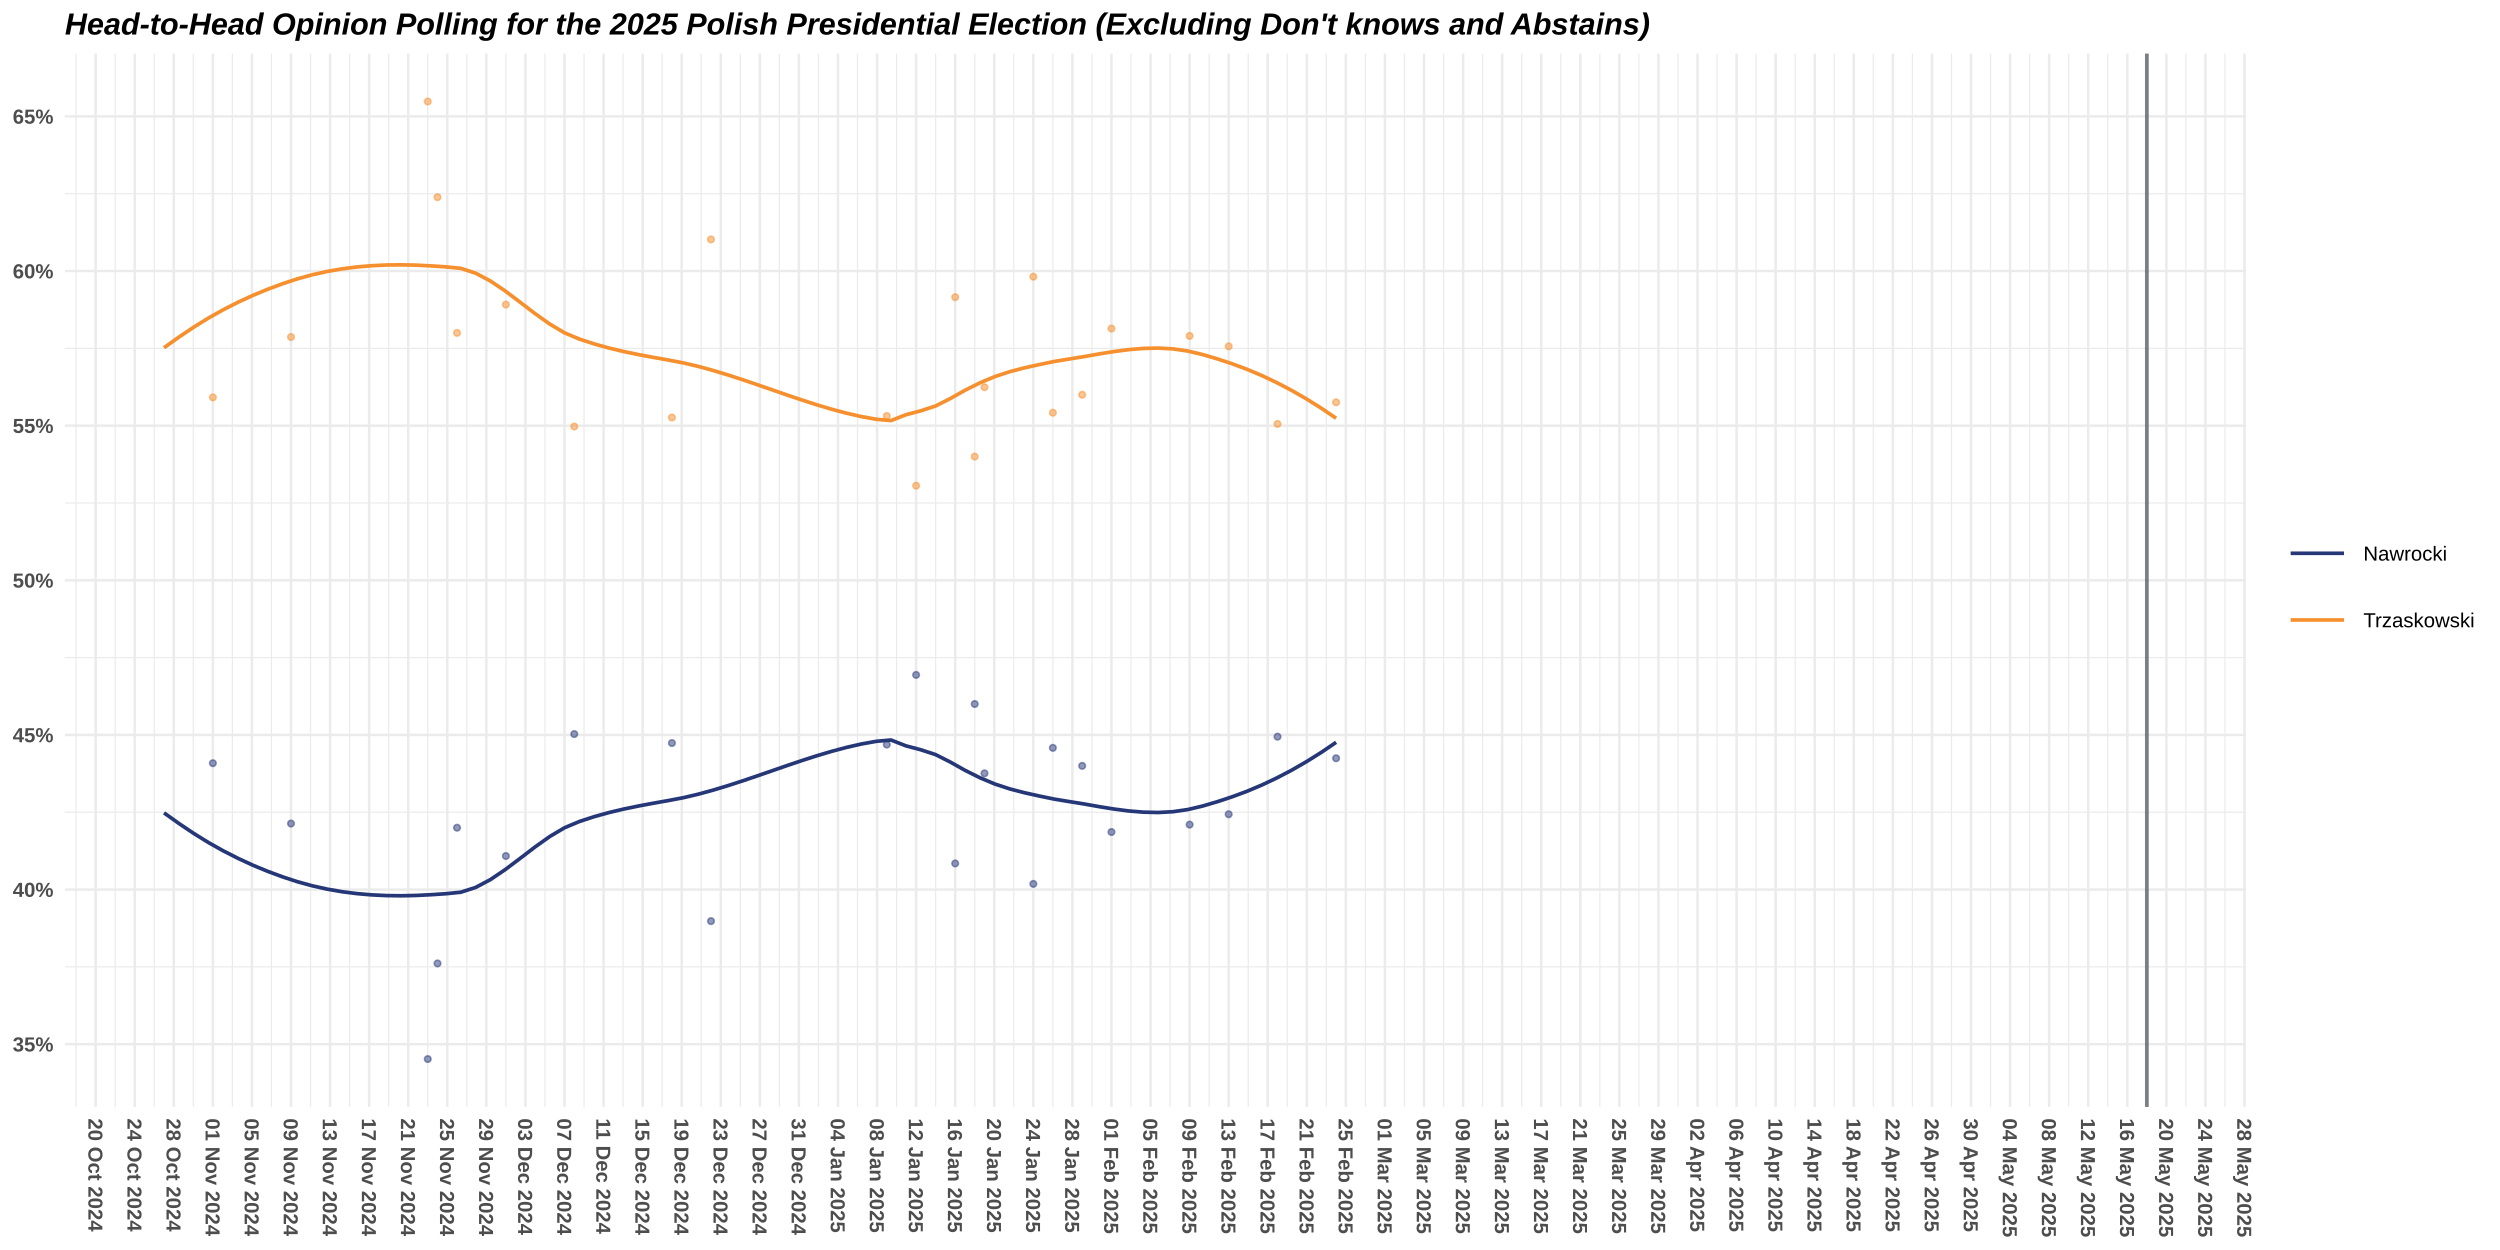
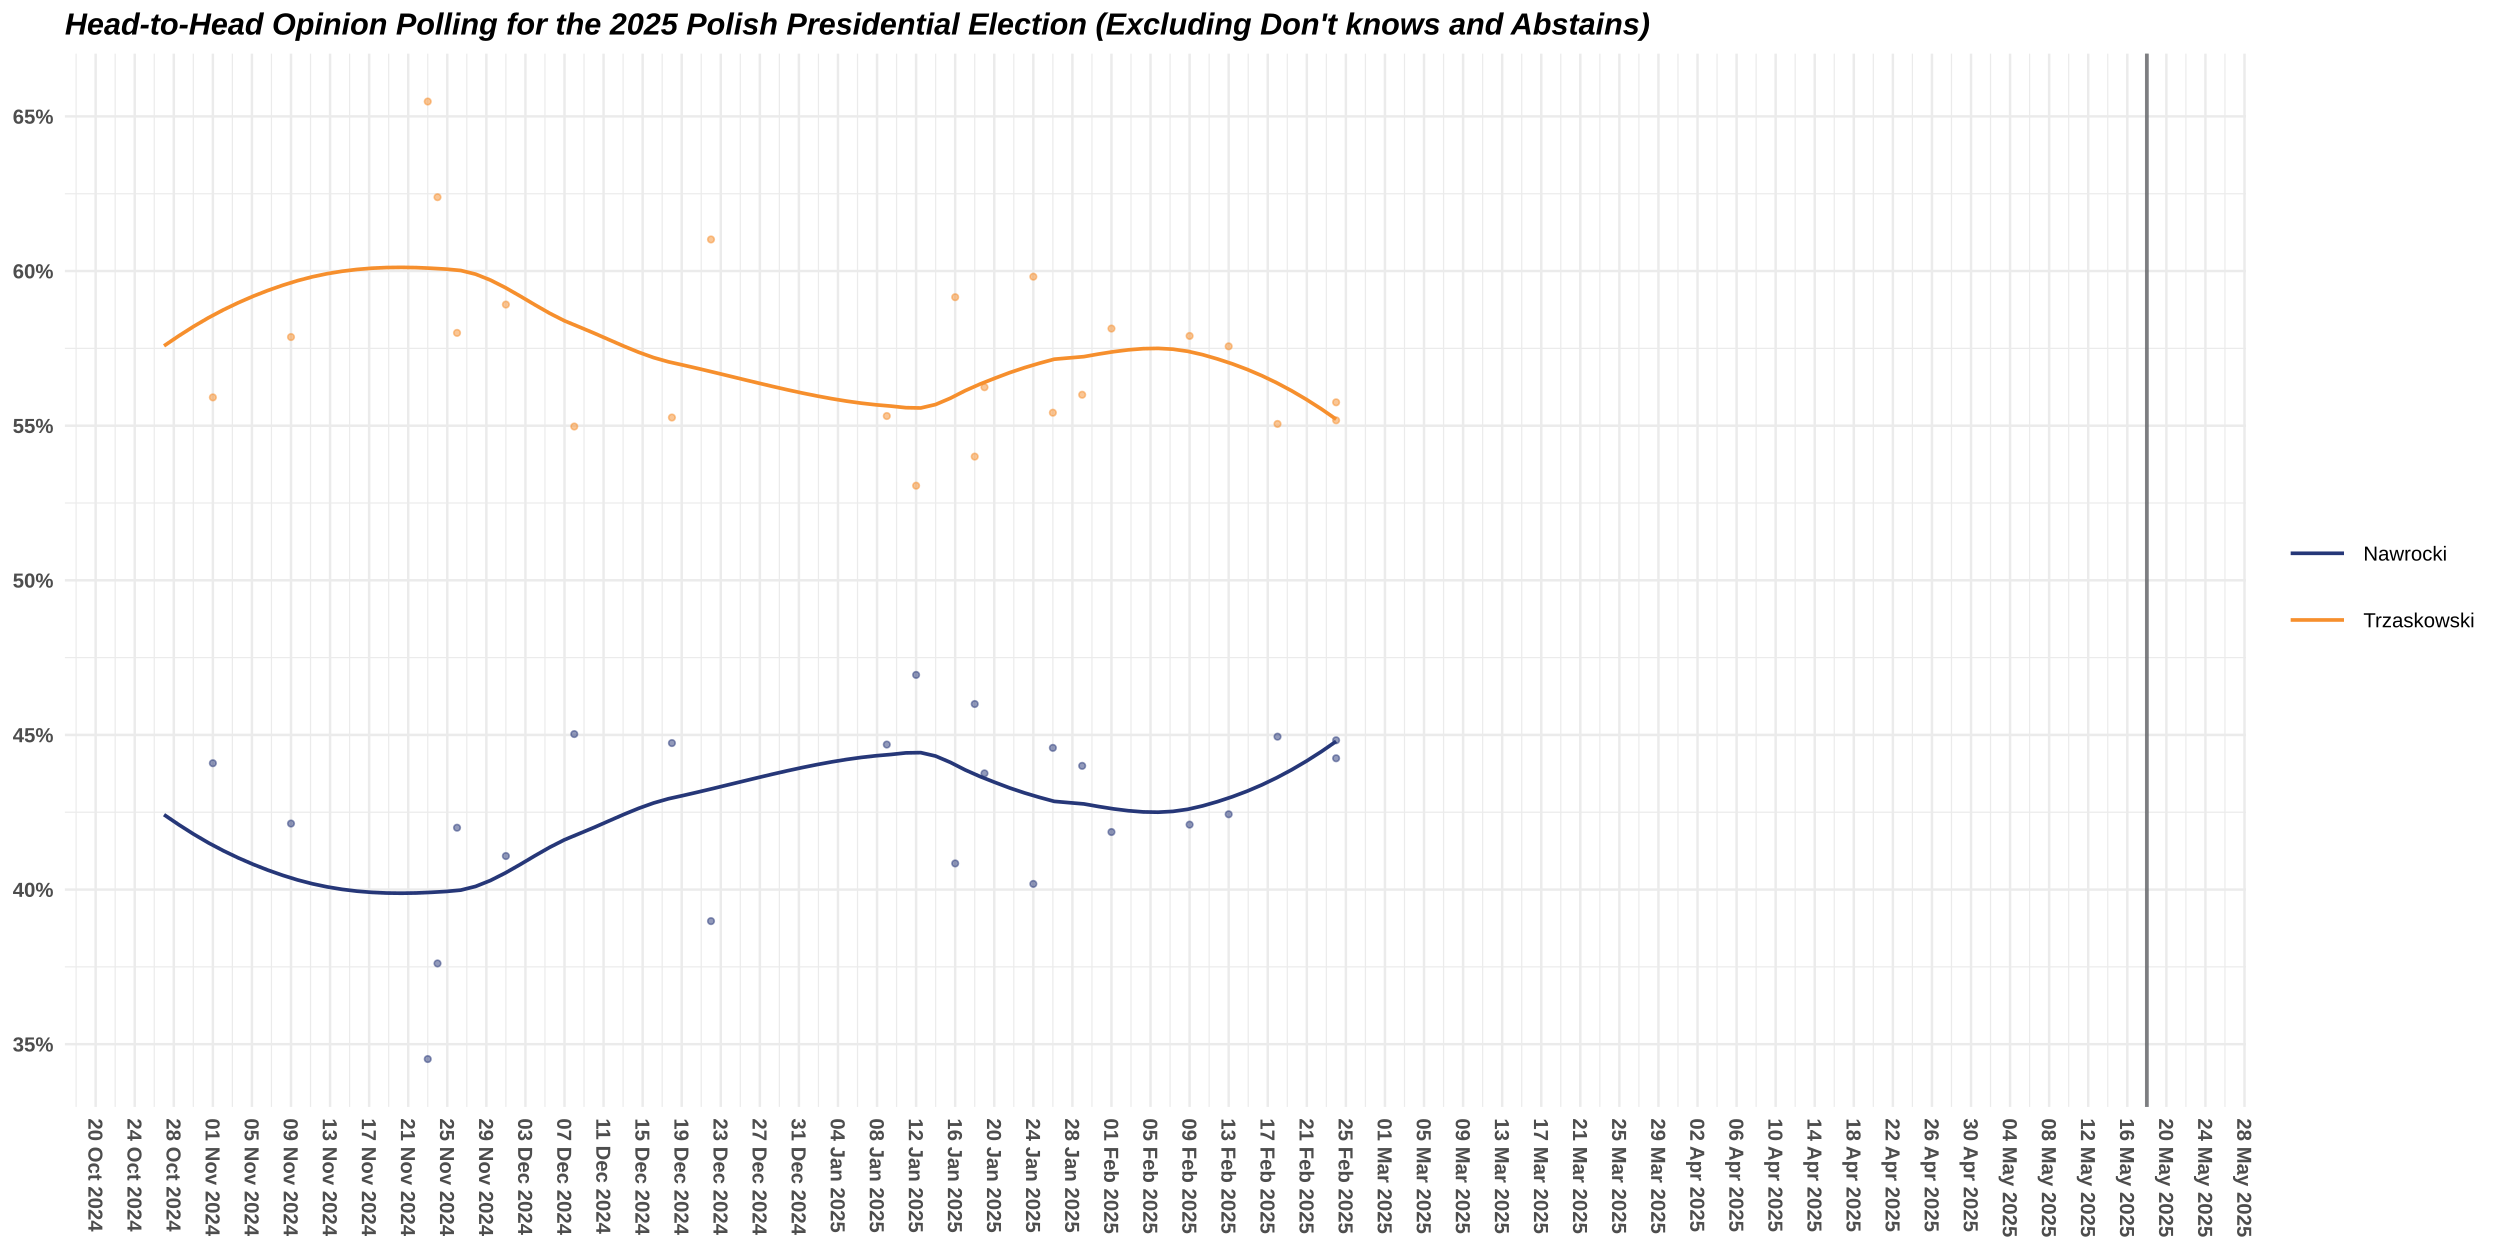
<svg xmlns="http://www.w3.org/2000/svg" class="svglite" width="1080.00pt" height="540.00pt" viewBox="0 0 1080.00 540.00">
  <defs>
    <style type="text/css">
    line, polyline, polygon, path, rect, circle {
      fill: none;
      stroke: #000000;
      stroke-linecap: round;
      stroke-linejoin: round;
      stroke-miterlimit: 10.00;
    }
    text {
      white-space: pre;
    }
  </style>
  </defs>
  <rect width="100%" height="100%" style="stroke: none; fill: #FFFFFF;" />
  <defs>
    <clipPath id="cpMC4wMHwxMDgwLjAwfDAuMDB8NTQwLjAw">
      <rect x="0.00" y="0.00" width="1080.00" height="540.00" />
    </clipPath>
  </defs>
  <g clip-path="url(#cpMC4wMHwxMDgwLjAwfDAuMDB8NTQwLjAw)">
    <rect x="0.00" y="0.00" width="1080.00" height="540.00" style="stroke-width: 1.07; stroke: #FFFFFF; fill: #FFFFFF;" />
  </g>
  <defs>
    <clipPath id="cpMjguMDN8OTcwLjI2fDIzLjE4fDQ3OC4yMA==">
      <rect x="28.03" y="23.18" width="942.23" height="455.02" />
    </clipPath>
  </defs>
  <g clip-path="url(#cpMjguMDN8OTcwLjI2fDIzLjE4fDQ3OC4yMA==)">
    <rect x="28.03" y="23.18" width="942.23" height="455.02" style="stroke-width: 1.07; stroke: #FFFFFF; fill: #FFFFFF;" />
    <polyline points="28.03,417.69 970.26,417.69 " style="stroke-width: 0.53; stroke: #EBEBEB; stroke-linecap: butt;" />
    <polyline points="28.03,350.89 970.26,350.89 " style="stroke-width: 0.53; stroke: #EBEBEB; stroke-linecap: butt;" />
    <polyline points="28.03,284.09 970.26,284.09 " style="stroke-width: 0.53; stroke: #EBEBEB; stroke-linecap: butt;" />
    <polyline points="28.03,217.29 970.26,217.29 " style="stroke-width: 0.53; stroke: #EBEBEB; stroke-linecap: butt;" />
    <polyline points="28.03,150.49 970.26,150.49 " style="stroke-width: 0.53; stroke: #EBEBEB; stroke-linecap: butt;" />
    <polyline points="28.03,83.69 970.26,83.69 " style="stroke-width: 0.53; stroke: #EBEBEB; stroke-linecap: butt;" />
    <polyline points="32.88,478.20 32.88,23.18 " style="stroke-width: 0.53; stroke: #EBEBEB; stroke-linecap: butt;" />
    <polyline points="49.76,478.20 49.76,23.18 " style="stroke-width: 0.53; stroke: #EBEBEB; stroke-linecap: butt;" />
    <polyline points="66.64,478.20 66.64,23.18 " style="stroke-width: 0.53; stroke: #EBEBEB; stroke-linecap: butt;" />
    <polyline points="83.52,478.20 83.52,23.18 " style="stroke-width: 0.53; stroke: #EBEBEB; stroke-linecap: butt;" />
    <polyline points="100.39,478.20 100.39,23.18 " style="stroke-width: 0.53; stroke: #EBEBEB; stroke-linecap: butt;" />
    <polyline points="117.27,478.20 117.27,23.18 " style="stroke-width: 0.53; stroke: #EBEBEB; stroke-linecap: butt;" />
    <polyline points="134.15,478.20 134.15,23.18 " style="stroke-width: 0.53; stroke: #EBEBEB; stroke-linecap: butt;" />
    <polyline points="151.03,478.20 151.03,23.18 " style="stroke-width: 0.53; stroke: #EBEBEB; stroke-linecap: butt;" />
    <polyline points="167.91,478.20 167.91,23.18 " style="stroke-width: 0.53; stroke: #EBEBEB; stroke-linecap: butt;" />
    <polyline points="184.79,478.20 184.79,23.18 " style="stroke-width: 0.53; stroke: #EBEBEB; stroke-linecap: butt;" />
    <polyline points="201.66,478.20 201.66,23.18 " style="stroke-width: 0.53; stroke: #EBEBEB; stroke-linecap: butt;" />
    <polyline points="218.54,478.20 218.54,23.18 " style="stroke-width: 0.53; stroke: #EBEBEB; stroke-linecap: butt;" />
    <polyline points="235.42,478.20 235.42,23.18 " style="stroke-width: 0.53; stroke: #EBEBEB; stroke-linecap: butt;" />
    <polyline points="252.30,478.20 252.30,23.18 " style="stroke-width: 0.53; stroke: #EBEBEB; stroke-linecap: butt;" />
    <polyline points="269.18,478.20 269.18,23.18 " style="stroke-width: 0.53; stroke: #EBEBEB; stroke-linecap: butt;" />
    <polyline points="286.06,478.20 286.06,23.18 " style="stroke-width: 0.53; stroke: #EBEBEB; stroke-linecap: butt;" />
    <polyline points="302.93,478.20 302.93,23.18 " style="stroke-width: 0.53; stroke: #EBEBEB; stroke-linecap: butt;" />
    <polyline points="319.81,478.20 319.81,23.18 " style="stroke-width: 0.53; stroke: #EBEBEB; stroke-linecap: butt;" />
    <polyline points="336.69,478.20 336.69,23.18 " style="stroke-width: 0.53; stroke: #EBEBEB; stroke-linecap: butt;" />
    <polyline points="353.57,478.20 353.57,23.18 " style="stroke-width: 0.53; stroke: #EBEBEB; stroke-linecap: butt;" />
    <polyline points="370.45,478.20 370.45,23.18 " style="stroke-width: 0.53; stroke: #EBEBEB; stroke-linecap: butt;" />
    <polyline points="387.32,478.20 387.32,23.18 " style="stroke-width: 0.53; stroke: #EBEBEB; stroke-linecap: butt;" />
    <polyline points="404.20,478.20 404.20,23.18 " style="stroke-width: 0.53; stroke: #EBEBEB; stroke-linecap: butt;" />
    <polyline points="421.08,478.20 421.08,23.18 " style="stroke-width: 0.53; stroke: #EBEBEB; stroke-linecap: butt;" />
    <polyline points="437.96,478.20 437.96,23.18 " style="stroke-width: 0.53; stroke: #EBEBEB; stroke-linecap: butt;" />
    <polyline points="454.84,478.20 454.84,23.18 " style="stroke-width: 0.53; stroke: #EBEBEB; stroke-linecap: butt;" />
    <polyline points="471.72,478.20 471.72,23.18 " style="stroke-width: 0.53; stroke: #EBEBEB; stroke-linecap: butt;" />
    <polyline points="488.59,478.20 488.59,23.18 " style="stroke-width: 0.53; stroke: #EBEBEB; stroke-linecap: butt;" />
    <polyline points="505.47,478.20 505.47,23.18 " style="stroke-width: 0.53; stroke: #EBEBEB; stroke-linecap: butt;" />
    <polyline points="522.35,478.20 522.35,23.18 " style="stroke-width: 0.53; stroke: #EBEBEB; stroke-linecap: butt;" />
    <polyline points="539.23,478.20 539.23,23.18 " style="stroke-width: 0.53; stroke: #EBEBEB; stroke-linecap: butt;" />
    <polyline points="556.11,478.20 556.11,23.18 " style="stroke-width: 0.53; stroke: #EBEBEB; stroke-linecap: butt;" />
    <polyline points="572.98,478.20 572.98,23.18 " style="stroke-width: 0.53; stroke: #EBEBEB; stroke-linecap: butt;" />
    <polyline points="589.86,478.20 589.86,23.18 " style="stroke-width: 0.53; stroke: #EBEBEB; stroke-linecap: butt;" />
    <polyline points="606.74,478.20 606.74,23.18 " style="stroke-width: 0.53; stroke: #EBEBEB; stroke-linecap: butt;" />
    <polyline points="623.62,478.20 623.62,23.18 " style="stroke-width: 0.53; stroke: #EBEBEB; stroke-linecap: butt;" />
    <polyline points="640.50,478.20 640.50,23.18 " style="stroke-width: 0.53; stroke: #EBEBEB; stroke-linecap: butt;" />
    <polyline points="657.38,478.20 657.38,23.18 " style="stroke-width: 0.53; stroke: #EBEBEB; stroke-linecap: butt;" />
    <polyline points="674.25,478.20 674.25,23.18 " style="stroke-width: 0.53; stroke: #EBEBEB; stroke-linecap: butt;" />
    <polyline points="691.13,478.20 691.13,23.18 " style="stroke-width: 0.53; stroke: #EBEBEB; stroke-linecap: butt;" />
    <polyline points="708.01,478.20 708.01,23.18 " style="stroke-width: 0.53; stroke: #EBEBEB; stroke-linecap: butt;" />
    <polyline points="724.89,478.20 724.89,23.18 " style="stroke-width: 0.53; stroke: #EBEBEB; stroke-linecap: butt;" />
    <polyline points="741.77,478.20 741.77,23.18 " style="stroke-width: 0.53; stroke: #EBEBEB; stroke-linecap: butt;" />
    <polyline points="758.65,478.20 758.65,23.18 " style="stroke-width: 0.53; stroke: #EBEBEB; stroke-linecap: butt;" />
    <polyline points="775.52,478.20 775.52,23.18 " style="stroke-width: 0.53; stroke: #EBEBEB; stroke-linecap: butt;" />
    <polyline points="792.40,478.20 792.40,23.18 " style="stroke-width: 0.53; stroke: #EBEBEB; stroke-linecap: butt;" />
    <polyline points="809.28,478.20 809.28,23.18 " style="stroke-width: 0.53; stroke: #EBEBEB; stroke-linecap: butt;" />
    <polyline points="826.16,478.20 826.16,23.18 " style="stroke-width: 0.53; stroke: #EBEBEB; stroke-linecap: butt;" />
    <polyline points="843.04,478.20 843.04,23.18 " style="stroke-width: 0.53; stroke: #EBEBEB; stroke-linecap: butt;" />
    <polyline points="859.91,478.20 859.91,23.18 " style="stroke-width: 0.53; stroke: #EBEBEB; stroke-linecap: butt;" />
    <polyline points="876.79,478.20 876.79,23.18 " style="stroke-width: 0.53; stroke: #EBEBEB; stroke-linecap: butt;" />
    <polyline points="893.67,478.20 893.67,23.18 " style="stroke-width: 0.53; stroke: #EBEBEB; stroke-linecap: butt;" />
    <polyline points="910.55,478.20 910.55,23.18 " style="stroke-width: 0.53; stroke: #EBEBEB; stroke-linecap: butt;" />
    <polyline points="927.43,478.20 927.43,23.18 " style="stroke-width: 0.53; stroke: #EBEBEB; stroke-linecap: butt;" />
    <polyline points="944.31,478.20 944.31,23.18 " style="stroke-width: 0.53; stroke: #EBEBEB; stroke-linecap: butt;" />
    <polyline points="961.18,478.20 961.18,23.18 " style="stroke-width: 0.53; stroke: #EBEBEB; stroke-linecap: butt;" />
    <polyline points="28.03,451.09 970.26,451.09 " style="stroke-width: 1.07; stroke: #EBEBEB; stroke-linecap: butt;" />
    <polyline points="28.03,384.29 970.26,384.29 " style="stroke-width: 1.07; stroke: #EBEBEB; stroke-linecap: butt;" />
    <polyline points="28.03,317.49 970.26,317.49 " style="stroke-width: 1.07; stroke: #EBEBEB; stroke-linecap: butt;" />
    <polyline points="28.03,250.69 970.26,250.69 " style="stroke-width: 1.07; stroke: #EBEBEB; stroke-linecap: butt;" />
    <polyline points="28.03,183.89 970.26,183.89 " style="stroke-width: 1.07; stroke: #EBEBEB; stroke-linecap: butt;" />
    <polyline points="28.03,117.09 970.26,117.09 " style="stroke-width: 1.07; stroke: #EBEBEB; stroke-linecap: butt;" />
    <polyline points="28.03,50.28 970.26,50.28 " style="stroke-width: 1.07; stroke: #EBEBEB; stroke-linecap: butt;" />
    <polyline points="41.32,478.20 41.32,23.18 " style="stroke-width: 1.07; stroke: #EBEBEB; stroke-linecap: butt;" />
    <polyline points="58.20,478.20 58.20,23.18 " style="stroke-width: 1.07; stroke: #EBEBEB; stroke-linecap: butt;" />
    <polyline points="75.08,478.20 75.08,23.18 " style="stroke-width: 1.07; stroke: #EBEBEB; stroke-linecap: butt;" />
    <polyline points="91.96,478.20 91.96,23.18 " style="stroke-width: 1.07; stroke: #EBEBEB; stroke-linecap: butt;" />
    <polyline points="108.83,478.20 108.83,23.18 " style="stroke-width: 1.07; stroke: #EBEBEB; stroke-linecap: butt;" />
    <polyline points="125.71,478.20 125.71,23.18 " style="stroke-width: 1.07; stroke: #EBEBEB; stroke-linecap: butt;" />
    <polyline points="142.59,478.20 142.59,23.18 " style="stroke-width: 1.07; stroke: #EBEBEB; stroke-linecap: butt;" />
    <polyline points="159.47,478.20 159.47,23.18 " style="stroke-width: 1.07; stroke: #EBEBEB; stroke-linecap: butt;" />
    <polyline points="176.35,478.20 176.35,23.18 " style="stroke-width: 1.07; stroke: #EBEBEB; stroke-linecap: butt;" />
    <polyline points="193.22,478.20 193.22,23.18 " style="stroke-width: 1.07; stroke: #EBEBEB; stroke-linecap: butt;" />
    <polyline points="210.10,478.20 210.10,23.18 " style="stroke-width: 1.07; stroke: #EBEBEB; stroke-linecap: butt;" />
    <polyline points="226.98,478.20 226.98,23.18 " style="stroke-width: 1.07; stroke: #EBEBEB; stroke-linecap: butt;" />
    <polyline points="243.86,478.20 243.86,23.18 " style="stroke-width: 1.07; stroke: #EBEBEB; stroke-linecap: butt;" />
    <polyline points="260.74,478.20 260.74,23.18 " style="stroke-width: 1.07; stroke: #EBEBEB; stroke-linecap: butt;" />
    <polyline points="277.62,478.20 277.62,23.18 " style="stroke-width: 1.07; stroke: #EBEBEB; stroke-linecap: butt;" />
    <polyline points="294.49,478.20 294.49,23.18 " style="stroke-width: 1.07; stroke: #EBEBEB; stroke-linecap: butt;" />
    <polyline points="311.37,478.20 311.37,23.18 " style="stroke-width: 1.07; stroke: #EBEBEB; stroke-linecap: butt;" />
    <polyline points="328.25,478.20 328.25,23.18 " style="stroke-width: 1.07; stroke: #EBEBEB; stroke-linecap: butt;" />
    <polyline points="345.13,478.20 345.13,23.18 " style="stroke-width: 1.07; stroke: #EBEBEB; stroke-linecap: butt;" />
    <polyline points="362.01,478.20 362.01,23.18 " style="stroke-width: 1.07; stroke: #EBEBEB; stroke-linecap: butt;" />
    <polyline points="378.89,478.20 378.89,23.18 " style="stroke-width: 1.07; stroke: #EBEBEB; stroke-linecap: butt;" />
    <polyline points="395.76,478.20 395.76,23.18 " style="stroke-width: 1.07; stroke: #EBEBEB; stroke-linecap: butt;" />
    <polyline points="412.64,478.20 412.64,23.18 " style="stroke-width: 1.07; stroke: #EBEBEB; stroke-linecap: butt;" />
    <polyline points="429.52,478.20 429.52,23.18 " style="stroke-width: 1.07; stroke: #EBEBEB; stroke-linecap: butt;" />
    <polyline points="446.40,478.20 446.40,23.18 " style="stroke-width: 1.07; stroke: #EBEBEB; stroke-linecap: butt;" />
    <polyline points="463.28,478.20 463.28,23.18 " style="stroke-width: 1.07; stroke: #EBEBEB; stroke-linecap: butt;" />
    <polyline points="480.15,478.20 480.15,23.18 " style="stroke-width: 1.07; stroke: #EBEBEB; stroke-linecap: butt;" />
    <polyline points="497.03,478.20 497.03,23.18 " style="stroke-width: 1.07; stroke: #EBEBEB; stroke-linecap: butt;" />
    <polyline points="513.91,478.20 513.91,23.18 " style="stroke-width: 1.07; stroke: #EBEBEB; stroke-linecap: butt;" />
    <polyline points="530.79,478.20 530.79,23.18 " style="stroke-width: 1.07; stroke: #EBEBEB; stroke-linecap: butt;" />
    <polyline points="547.67,478.20 547.67,23.18 " style="stroke-width: 1.07; stroke: #EBEBEB; stroke-linecap: butt;" />
    <polyline points="564.55,478.20 564.55,23.18 " style="stroke-width: 1.07; stroke: #EBEBEB; stroke-linecap: butt;" />
    <polyline points="581.42,478.20 581.42,23.18 " style="stroke-width: 1.07; stroke: #EBEBEB; stroke-linecap: butt;" />
    <polyline points="598.30,478.20 598.30,23.18 " style="stroke-width: 1.07; stroke: #EBEBEB; stroke-linecap: butt;" />
    <polyline points="615.18,478.20 615.18,23.18 " style="stroke-width: 1.07; stroke: #EBEBEB; stroke-linecap: butt;" />
    <polyline points="632.06,478.20 632.06,23.18 " style="stroke-width: 1.07; stroke: #EBEBEB; stroke-linecap: butt;" />
    <polyline points="648.94,478.20 648.94,23.18 " style="stroke-width: 1.07; stroke: #EBEBEB; stroke-linecap: butt;" />
    <polyline points="665.82,478.20 665.82,23.18 " style="stroke-width: 1.07; stroke: #EBEBEB; stroke-linecap: butt;" />
    <polyline points="682.69,478.20 682.69,23.18 " style="stroke-width: 1.07; stroke: #EBEBEB; stroke-linecap: butt;" />
    <polyline points="699.57,478.20 699.57,23.18 " style="stroke-width: 1.07; stroke: #EBEBEB; stroke-linecap: butt;" />
    <polyline points="716.45,478.20 716.45,23.18 " style="stroke-width: 1.07; stroke: #EBEBEB; stroke-linecap: butt;" />
    <polyline points="733.33,478.20 733.33,23.18 " style="stroke-width: 1.07; stroke: #EBEBEB; stroke-linecap: butt;" />
    <polyline points="750.21,478.20 750.21,23.18 " style="stroke-width: 1.07; stroke: #EBEBEB; stroke-linecap: butt;" />
    <polyline points="767.08,478.20 767.08,23.18 " style="stroke-width: 1.07; stroke: #EBEBEB; stroke-linecap: butt;" />
    <polyline points="783.96,478.20 783.96,23.18 " style="stroke-width: 1.07; stroke: #EBEBEB; stroke-linecap: butt;" />
    <polyline points="800.84,478.20 800.84,23.18 " style="stroke-width: 1.07; stroke: #EBEBEB; stroke-linecap: butt;" />
    <polyline points="817.72,478.20 817.72,23.18 " style="stroke-width: 1.07; stroke: #EBEBEB; stroke-linecap: butt;" />
    <polyline points="834.60,478.20 834.60,23.18 " style="stroke-width: 1.07; stroke: #EBEBEB; stroke-linecap: butt;" />
    <polyline points="851.48,478.20 851.48,23.18 " style="stroke-width: 1.07; stroke: #EBEBEB; stroke-linecap: butt;" />
    <polyline points="868.35,478.20 868.35,23.18 " style="stroke-width: 1.07; stroke: #EBEBEB; stroke-linecap: butt;" />
    <polyline points="885.23,478.20 885.23,23.18 " style="stroke-width: 1.07; stroke: #EBEBEB; stroke-linecap: butt;" />
    <polyline points="902.11,478.20 902.11,23.18 " style="stroke-width: 1.07; stroke: #EBEBEB; stroke-linecap: butt;" />
    <polyline points="918.99,478.20 918.99,23.18 " style="stroke-width: 1.07; stroke: #EBEBEB; stroke-linecap: butt;" />
    <polyline points="935.87,478.20 935.87,23.18 " style="stroke-width: 1.07; stroke: #EBEBEB; stroke-linecap: butt;" />
    <polyline points="952.74,478.20 952.74,23.18 " style="stroke-width: 1.07; stroke: #EBEBEB; stroke-linecap: butt;" />
    <polyline points="969.62,478.20 969.62,23.18 " style="stroke-width: 1.07; stroke: #EBEBEB; stroke-linecap: butt;" />
+     <circle cx="577.20" cy="319.79" r="1.42" style="stroke-width: 0.71; stroke: #263778; stroke-opacity: 0.50; fill: #263778; fill-opacity: 0.50;" />
    <circle cx="577.20" cy="327.57" r="1.42" style="stroke-width: 0.71; stroke: #263778; stroke-opacity: 0.50; fill: #263778; fill-opacity: 0.50;" />
    <circle cx="551.89" cy="318.24" r="1.42" style="stroke-width: 0.71; stroke: #263778; stroke-opacity: 0.50; fill: #263778; fill-opacity: 0.50;" />
    <circle cx="480.15" cy="359.43" r="1.42" style="stroke-width: 0.71; stroke: #263778; stroke-opacity: 0.50; fill: #263778; fill-opacity: 0.50;" />
    <circle cx="530.79" cy="351.76" r="1.42" style="stroke-width: 0.71; stroke: #263778; stroke-opacity: 0.50; fill: #263778; fill-opacity: 0.50;" />
    <circle cx="513.91" cy="356.24" r="1.42" style="stroke-width: 0.71; stroke: #263778; stroke-opacity: 0.50; fill: #263778; fill-opacity: 0.50;" />
    <circle cx="467.50" cy="330.85" r="1.42" style="stroke-width: 0.71; stroke: #263778; stroke-opacity: 0.50; fill: #263778; fill-opacity: 0.50;" />
    <circle cx="454.84" cy="323.08" r="1.42" style="stroke-width: 0.71; stroke: #263778; stroke-opacity: 0.50; fill: #263778; fill-opacity: 0.50;" />
    <circle cx="446.40" cy="381.85" r="1.42" style="stroke-width: 0.71; stroke: #263778; stroke-opacity: 0.50; fill: #263778; fill-opacity: 0.50;" />
    <circle cx="425.30" cy="334.09" r="1.42" style="stroke-width: 0.71; stroke: #263778; stroke-opacity: 0.50; fill: #263778; fill-opacity: 0.50;" />
    <circle cx="421.08" cy="304.13" r="1.42" style="stroke-width: 0.71; stroke: #263778; stroke-opacity: 0.50; fill: #263778; fill-opacity: 0.50;" />
    <circle cx="412.64" cy="373.00" r="1.42" style="stroke-width: 0.71; stroke: #263778; stroke-opacity: 0.50; fill: #263778; fill-opacity: 0.50;" />
    <circle cx="395.76" cy="291.56" r="1.42" style="stroke-width: 0.71; stroke: #263778; stroke-opacity: 0.50; fill: #263778; fill-opacity: 0.50;" />
    <circle cx="383.10" cy="321.65" r="1.42" style="stroke-width: 0.71; stroke: #263778; stroke-opacity: 0.50; fill: #263778; fill-opacity: 0.50;" />
    <circle cx="307.15" cy="397.92" r="1.42" style="stroke-width: 0.71; stroke: #263778; stroke-opacity: 0.50; fill: #263778; fill-opacity: 0.50;" />
    <circle cx="290.27" cy="321.00" r="1.42" style="stroke-width: 0.71; stroke: #263778; stroke-opacity: 0.50; fill: #263778; fill-opacity: 0.50;" />
    <circle cx="218.54" cy="369.80" r="1.42" style="stroke-width: 0.71; stroke: #263778; stroke-opacity: 0.50; fill: #263778; fill-opacity: 0.50;" />
    <circle cx="248.08" cy="317.12" r="1.42" style="stroke-width: 0.71; stroke: #263778; stroke-opacity: 0.50; fill: #263778; fill-opacity: 0.50;" />
    <circle cx="197.44" cy="357.57" r="1.42" style="stroke-width: 0.71; stroke: #263778; stroke-opacity: 0.50; fill: #263778; fill-opacity: 0.50;" />
    <circle cx="91.96" cy="329.70" r="1.42" style="stroke-width: 0.71; stroke: #263778; stroke-opacity: 0.50; fill: #263778; fill-opacity: 0.50;" />
    <circle cx="189.01" cy="416.20" r="1.42" style="stroke-width: 0.71; stroke: #263778; stroke-opacity: 0.50; fill: #263778; fill-opacity: 0.50;" />
    <circle cx="184.79" cy="457.51" r="1.42" style="stroke-width: 0.71; stroke: #263778; stroke-opacity: 0.50; fill: #263778; fill-opacity: 0.50;" />
    <circle cx="125.71" cy="355.77" r="1.42" style="stroke-width: 0.71; stroke: #263778; stroke-opacity: 0.50; fill: #263778; fill-opacity: 0.50;" />
+     <circle cx="577.20" cy="181.58" r="1.42" style="stroke-width: 0.71; stroke: #F68F2D; stroke-opacity: 0.50; fill: #F68F2D; fill-opacity: 0.50;" />
    <circle cx="577.20" cy="173.80" r="1.42" style="stroke-width: 0.71; stroke: #F68F2D; stroke-opacity: 0.50; fill: #F68F2D; fill-opacity: 0.50;" />
    <circle cx="551.89" cy="183.14" r="1.42" style="stroke-width: 0.71; stroke: #F68F2D; stroke-opacity: 0.50; fill: #F68F2D; fill-opacity: 0.50;" />
    <circle cx="480.15" cy="141.94" r="1.42" style="stroke-width: 0.71; stroke: #F68F2D; stroke-opacity: 0.50; fill: #F68F2D; fill-opacity: 0.50;" />
    <circle cx="530.79" cy="149.61" r="1.42" style="stroke-width: 0.71; stroke: #F68F2D; stroke-opacity: 0.50; fill: #F68F2D; fill-opacity: 0.50;" />
    <circle cx="513.91" cy="145.13" r="1.42" style="stroke-width: 0.71; stroke: #F68F2D; stroke-opacity: 0.50; fill: #F68F2D; fill-opacity: 0.50;" />
    <circle cx="467.50" cy="170.53" r="1.42" style="stroke-width: 0.71; stroke: #F68F2D; stroke-opacity: 0.50; fill: #F68F2D; fill-opacity: 0.50;" />
    <circle cx="454.84" cy="178.29" r="1.42" style="stroke-width: 0.71; stroke: #F68F2D; stroke-opacity: 0.50; fill: #F68F2D; fill-opacity: 0.50;" />
    <circle cx="446.40" cy="119.53" r="1.42" style="stroke-width: 0.71; stroke: #F68F2D; stroke-opacity: 0.50; fill: #F68F2D; fill-opacity: 0.50;" />
    <circle cx="425.30" cy="167.28" r="1.42" style="stroke-width: 0.71; stroke: #F68F2D; stroke-opacity: 0.50; fill: #F68F2D; fill-opacity: 0.50;" />
    <circle cx="421.08" cy="197.25" r="1.42" style="stroke-width: 0.71; stroke: #F68F2D; stroke-opacity: 0.50; fill: #F68F2D; fill-opacity: 0.50;" />
    <circle cx="412.64" cy="128.38" r="1.42" style="stroke-width: 0.71; stroke: #F68F2D; stroke-opacity: 0.50; fill: #F68F2D; fill-opacity: 0.50;" />
    <circle cx="395.76" cy="209.82" r="1.42" style="stroke-width: 0.71; stroke: #F68F2D; stroke-opacity: 0.50; fill: #F68F2D; fill-opacity: 0.50;" />
    <circle cx="383.10" cy="179.72" r="1.42" style="stroke-width: 0.71; stroke: #F68F2D; stroke-opacity: 0.50; fill: #F68F2D; fill-opacity: 0.50;" />
    <circle cx="307.15" cy="103.45" r="1.42" style="stroke-width: 0.71; stroke: #F68F2D; stroke-opacity: 0.50; fill: #F68F2D; fill-opacity: 0.50;" />
    <circle cx="290.27" cy="180.37" r="1.42" style="stroke-width: 0.71; stroke: #F68F2D; stroke-opacity: 0.50; fill: #F68F2D; fill-opacity: 0.50;" />
    <circle cx="218.54" cy="131.57" r="1.42" style="stroke-width: 0.71; stroke: #F68F2D; stroke-opacity: 0.50; fill: #F68F2D; fill-opacity: 0.50;" />
    <circle cx="248.08" cy="184.25" r="1.42" style="stroke-width: 0.71; stroke: #F68F2D; stroke-opacity: 0.50; fill: #F68F2D; fill-opacity: 0.50;" />
    <circle cx="197.44" cy="143.81" r="1.42" style="stroke-width: 0.71; stroke: #F68F2D; stroke-opacity: 0.50; fill: #F68F2D; fill-opacity: 0.50;" />
    <circle cx="91.96" cy="171.67" r="1.42" style="stroke-width: 0.71; stroke: #F68F2D; stroke-opacity: 0.50; fill: #F68F2D; fill-opacity: 0.50;" />
    <circle cx="189.01" cy="85.18" r="1.42" style="stroke-width: 0.71; stroke: #F68F2D; stroke-opacity: 0.50; fill: #F68F2D; fill-opacity: 0.50;" />
    <circle cx="184.79" cy="43.86" r="1.42" style="stroke-width: 0.71; stroke: #F68F2D; stroke-opacity: 0.50; fill: #F68F2D; fill-opacity: 0.50;" />
    <circle cx="125.71" cy="145.60" r="1.42" style="stroke-width: 0.71; stroke: #F68F2D; stroke-opacity: 0.50; fill: #F68F2D; fill-opacity: 0.50;" />
-     <polyline points="70.86,351.15 77.27,355.73 83.68,360.03 90.09,364.00 96.50,367.59 102.91,370.85 109.31,373.80 115.72,376.45 122.13,378.82 128.54,380.92 134.95,382.68 141.36,384.11 147.77,385.22 154.18,386.04 160.59,386.59 167.00,386.89 173.41,386.97 179.82,386.83 186.23,386.51 192.64,386.09 199.05,385.44 205.46,383.38 211.87,379.98 218.28,375.65 224.68,370.83 231.09,365.93 237.50,361.37 243.91,357.57 250.32,354.88 256.73,352.78 263.14,351.01 269.55,349.49 275.96,348.17 282.37,346.97 288.78,345.83 295.19,344.61 301.60,343.10 308.01,341.35 314.42,339.41 320.83,337.33 327.24,335.15 333.65,332.93 340.05,330.71 346.46,328.55 352.87,326.49 359.28,324.58 365.69,322.87 372.10,321.41 378.51,320.26 384.92,319.69 391.33,322.20 397.74,323.89 404.15,325.98 410.56,329.22 416.97,332.82 423.38,336.01 429.79,338.70 436.20,340.80 442.61,342.47 449.02,343.89 455.42,345.21 461.83,346.27 468.24,347.30 474.65,348.44 481.06,349.48 487.47,350.32 493.88,350.85 500.29,351.00 506.70,350.66 513.11,349.73 519.52,348.21 525.93,346.32 532.34,344.20 538.75,341.82 545.16,339.11 551.57,336.08 557.98,332.73 564.39,329.04 570.80,325.03 577.20,320.68 " style="stroke-width: 1.60; stroke: #263778; stroke-linecap: butt;" />
-     <polyline points="70.86,150.22 77.27,145.64 83.68,141.34 90.09,137.37 96.50,133.78 102.91,130.52 109.31,127.58 115.72,124.92 122.13,122.55 128.54,120.45 134.95,118.69 141.36,117.26 147.77,116.15 154.18,115.33 160.59,114.78 167.00,114.48 173.41,114.41 179.82,114.54 186.23,114.87 192.64,115.28 199.05,115.93 205.46,118.00 211.87,121.40 218.28,125.72 224.68,130.54 231.09,135.44 237.50,140.00 243.91,143.80 250.32,146.49 256.73,148.59 263.14,150.37 269.55,151.88 275.96,153.21 282.37,154.41 288.78,155.54 295.19,156.77 301.60,158.27 308.01,160.02 314.42,161.96 320.83,164.04 327.24,166.22 333.65,168.44 340.05,170.66 346.46,172.82 352.87,174.88 359.28,176.79 365.69,178.50 372.10,179.96 378.51,181.12 384.92,181.69 391.33,179.18 397.74,177.48 404.15,175.40 410.56,172.16 416.97,168.55 423.38,165.36 429.79,162.68 436.20,160.57 442.61,158.90 449.02,157.49 455.42,156.16 461.83,155.10 468.24,154.07 474.65,152.93 481.06,151.89 487.47,151.06 493.88,150.52 500.29,150.37 506.70,150.72 513.11,151.65 519.52,153.16 525.93,155.05 532.34,157.17 538.75,159.55 545.16,162.26 551.57,165.29 557.98,168.65 564.39,172.33 570.80,176.34 577.20,180.69 " style="stroke-width: 1.60; stroke: #F68F2D; stroke-linecap: butt;" />
+     <polyline points="70.86,351.95 77.27,356.29 83.68,360.37 90.09,364.13 96.50,367.52 102.91,370.60 109.31,373.38 115.72,375.89 122.13,378.14 128.54,380.13 134.95,381.79 141.36,383.14 147.77,384.20 154.18,384.98 160.59,385.50 167.00,385.79 173.41,385.87 179.82,385.77 186.23,385.49 192.64,385.12 199.05,384.53 205.46,382.93 211.87,380.37 218.28,377.13 224.68,373.48 231.09,369.68 237.50,366.02 243.91,362.76 250.32,360.10 256.73,357.42 263.14,354.60 269.55,351.80 275.96,349.18 282.37,346.89 288.78,345.06 295.19,343.64 301.60,342.16 308.01,340.64 314.42,339.08 320.83,337.53 327.24,335.98 333.65,334.46 340.05,333.00 346.46,331.61 352.87,330.32 359.28,329.14 365.69,328.09 372.10,327.20 378.51,326.48 384.92,325.93 391.33,325.25 397.74,325.13 404.15,326.61 410.56,329.34 416.97,332.61 423.38,335.45 429.79,337.98 436.20,340.40 442.61,342.54 449.02,344.45 455.42,346.19 461.83,346.75 468.24,347.30 474.65,348.43 481.06,349.44 487.47,350.24 493.88,350.75 500.29,350.87 506.70,350.52 513.11,349.62 519.52,348.15 525.93,346.31 532.34,344.20 538.75,341.79 545.16,339.05 551.57,335.97 557.98,332.55 564.39,328.79 570.80,324.70 577.20,320.27 " style="stroke-width: 1.60; stroke: #263778; stroke-linecap: butt;" />
+     <polyline points="70.86,149.42 77.27,145.08 83.68,141.00 90.09,137.25 96.50,133.85 102.91,130.78 109.31,127.99 115.72,125.48 122.13,123.24 128.54,121.25 134.95,119.58 141.36,118.23 147.77,117.18 154.18,116.40 160.59,115.87 167.00,115.58 173.41,115.50 179.82,115.60 186.23,115.88 192.64,116.25 199.05,116.85 205.46,118.44 211.87,121.00 218.28,124.24 224.68,127.90 231.09,131.69 237.50,135.36 243.91,138.62 250.32,141.27 256.73,143.96 263.14,146.77 269.55,149.57 275.96,152.19 282.37,154.49 288.78,156.31 295.19,157.74 301.60,159.21 308.01,160.74 314.42,162.29 320.83,163.85 327.24,165.39 333.65,166.91 340.05,168.37 346.46,169.76 352.87,171.05 359.28,172.23 365.69,173.28 372.10,174.17 378.51,174.89 384.92,175.44 391.33,176.12 397.74,176.25 404.15,174.76 410.56,172.03 416.97,168.76 423.38,165.92 429.79,163.39 436.20,160.97 442.61,158.83 449.02,156.92 455.42,155.18 461.83,154.62 468.24,154.07 474.65,152.94 481.06,151.93 487.47,151.13 493.88,150.63 500.29,150.50 506.70,150.85 513.11,151.76 519.52,153.22 525.93,155.07 532.34,157.17 538.75,159.58 545.16,162.32 551.57,165.40 557.98,168.82 564.39,172.58 570.80,176.67 577.20,181.11 " style="stroke-width: 1.60; stroke: #F68F2D; stroke-linecap: butt;" />
    <line x1="927.43" y1="478.20" x2="927.43" y2="23.18" style="stroke-width: 1.60; stroke: #56595C; stroke-opacity: 0.50; stroke-linecap: butt;" />
    <line x1="927.43" y1="478.20" x2="927.43" y2="23.18" style="stroke-width: 1.60; stroke: #56595C; stroke-opacity: 0.50; stroke-linecap: butt;" />
  </g>
  <g clip-path="url(#cpMC4wMHwxMDgwLjAwfDAuMDB8NTQwLjAw)">
    <text x="23.10" y="454.24" text-anchor="end" style="font-size: 8.80px; font-weight: bold;fill: #4D4D4D; font-family: &quot;Arial&quot;;" textLength="17.62px" lengthAdjust="spacingAndGlyphs">35%</text>
    <text x="23.10" y="387.44" text-anchor="end" style="font-size: 8.80px; font-weight: bold;fill: #4D4D4D; font-family: &quot;Arial&quot;;" textLength="17.62px" lengthAdjust="spacingAndGlyphs">40%</text>
    <text x="23.10" y="320.64" text-anchor="end" style="font-size: 8.80px; font-weight: bold;fill: #4D4D4D; font-family: &quot;Arial&quot;;" textLength="17.62px" lengthAdjust="spacingAndGlyphs">45%</text>
    <text x="23.10" y="253.84" text-anchor="end" style="font-size: 8.80px; font-weight: bold;fill: #4D4D4D; font-family: &quot;Arial&quot;;" textLength="17.62px" lengthAdjust="spacingAndGlyphs">50%</text>
    <text x="23.10" y="187.04" text-anchor="end" style="font-size: 8.80px; font-weight: bold;fill: #4D4D4D; font-family: &quot;Arial&quot;;" textLength="17.62px" lengthAdjust="spacingAndGlyphs">55%</text>
    <text x="23.10" y="120.24" text-anchor="end" style="font-size: 8.80px; font-weight: bold;fill: #4D4D4D; font-family: &quot;Arial&quot;;" textLength="17.62px" lengthAdjust="spacingAndGlyphs">60%</text>
    <text x="23.10" y="53.43" text-anchor="end" style="font-size: 8.80px; font-weight: bold;fill: #4D4D4D; font-family: &quot;Arial&quot;;" textLength="17.62px" lengthAdjust="spacingAndGlyphs">65%</text>
    <text transform="translate(38.17,483.13) rotate(90)" style="font-size: 8.80px; font-weight: bold;fill: #4D4D4D; font-family: &quot;Arial&quot;;" textLength="48.95px" lengthAdjust="spacingAndGlyphs">20 Oct 2024</text>
    <text transform="translate(55.05,483.13) rotate(90)" style="font-size: 8.80px; font-weight: bold;fill: #4D4D4D; font-family: &quot;Arial&quot;;" textLength="48.95px" lengthAdjust="spacingAndGlyphs">24 Oct 2024</text>
    <text transform="translate(71.93,483.13) rotate(90)" style="font-size: 8.80px; font-weight: bold;fill: #4D4D4D; font-family: &quot;Arial&quot;;" textLength="48.95px" lengthAdjust="spacingAndGlyphs">28 Oct 2024</text>
    <text transform="translate(88.81,483.13) rotate(90)" style="font-size: 8.80px; font-weight: bold;fill: #4D4D4D; font-family: &quot;Arial&quot;;" textLength="50.89px" lengthAdjust="spacingAndGlyphs">01 Nov 2024</text>
    <text transform="translate(105.68,483.13) rotate(90)" style="font-size: 8.80px; font-weight: bold;fill: #4D4D4D; font-family: &quot;Arial&quot;;" textLength="50.89px" lengthAdjust="spacingAndGlyphs">05 Nov 2024</text>
    <text transform="translate(122.56,483.13) rotate(90)" style="font-size: 8.80px; font-weight: bold;fill: #4D4D4D; font-family: &quot;Arial&quot;;" textLength="50.89px" lengthAdjust="spacingAndGlyphs">09 Nov 2024</text>
    <text transform="translate(139.44,483.13) rotate(90)" style="font-size: 8.80px; font-weight: bold;fill: #4D4D4D; font-family: &quot;Arial&quot;;" textLength="50.89px" lengthAdjust="spacingAndGlyphs">13 Nov 2024</text>
    <text transform="translate(156.32,483.13) rotate(90)" style="font-size: 8.80px; font-weight: bold;fill: #4D4D4D; font-family: &quot;Arial&quot;;" textLength="50.89px" lengthAdjust="spacingAndGlyphs">17 Nov 2024</text>
    <text transform="translate(173.20,483.13) rotate(90)" style="font-size: 8.80px; font-weight: bold;fill: #4D4D4D; font-family: &quot;Arial&quot;;" textLength="50.89px" lengthAdjust="spacingAndGlyphs">21 Nov 2024</text>
    <text transform="translate(190.07,483.13) rotate(90)" style="font-size: 8.80px; font-weight: bold;fill: #4D4D4D; font-family: &quot;Arial&quot;;" textLength="50.89px" lengthAdjust="spacingAndGlyphs">25 Nov 2024</text>
    <text transform="translate(206.95,483.13) rotate(90)" style="font-size: 8.80px; font-weight: bold;fill: #4D4D4D; font-family: &quot;Arial&quot;;" textLength="50.89px" lengthAdjust="spacingAndGlyphs">29 Nov 2024</text>
    <text transform="translate(223.83,483.13) rotate(90)" style="font-size: 8.80px; font-weight: bold;fill: #4D4D4D; font-family: &quot;Arial&quot;;" textLength="50.41px" lengthAdjust="spacingAndGlyphs">03 Dec 2024</text>
    <text transform="translate(240.71,483.13) rotate(90)" style="font-size: 8.80px; font-weight: bold;fill: #4D4D4D; font-family: &quot;Arial&quot;;" textLength="50.41px" lengthAdjust="spacingAndGlyphs">07 Dec 2024</text>
    <text transform="translate(257.59,483.13) rotate(90)" style="font-size: 8.80px; font-weight: bold;fill: #4D4D4D; font-family: &quot;Arial&quot;;" textLength="49.93px" lengthAdjust="spacingAndGlyphs">11 Dec 2024</text>
    <text transform="translate(274.47,483.13) rotate(90)" style="font-size: 8.80px; font-weight: bold;fill: #4D4D4D; font-family: &quot;Arial&quot;;" textLength="50.41px" lengthAdjust="spacingAndGlyphs">15 Dec 2024</text>
    <text transform="translate(291.34,483.13) rotate(90)" style="font-size: 8.80px; font-weight: bold;fill: #4D4D4D; font-family: &quot;Arial&quot;;" textLength="50.41px" lengthAdjust="spacingAndGlyphs">19 Dec 2024</text>
    <text transform="translate(308.22,483.13) rotate(90)" style="font-size: 8.80px; font-weight: bold;fill: #4D4D4D; font-family: &quot;Arial&quot;;" textLength="50.41px" lengthAdjust="spacingAndGlyphs">23 Dec 2024</text>
    <text transform="translate(325.10,483.13) rotate(90)" style="font-size: 8.80px; font-weight: bold;fill: #4D4D4D; font-family: &quot;Arial&quot;;" textLength="50.41px" lengthAdjust="spacingAndGlyphs">27 Dec 2024</text>
    <text transform="translate(341.98,483.13) rotate(90)" style="font-size: 8.80px; font-weight: bold;fill: #4D4D4D; font-family: &quot;Arial&quot;;" textLength="50.41px" lengthAdjust="spacingAndGlyphs">31 Dec 2024</text>
    <text transform="translate(358.86,483.13) rotate(90)" style="font-size: 8.80px; font-weight: bold;fill: #4D4D4D; font-family: &quot;Arial&quot;;" textLength="49.44px" lengthAdjust="spacingAndGlyphs">04 Jan 2025</text>
    <text transform="translate(375.74,483.13) rotate(90)" style="font-size: 8.80px; font-weight: bold;fill: #4D4D4D; font-family: &quot;Arial&quot;;" textLength="49.44px" lengthAdjust="spacingAndGlyphs">08 Jan 2025</text>
    <text transform="translate(392.61,483.13) rotate(90)" style="font-size: 8.80px; font-weight: bold;fill: #4D4D4D; font-family: &quot;Arial&quot;;" textLength="49.44px" lengthAdjust="spacingAndGlyphs">12 Jan 2025</text>
    <text transform="translate(409.49,483.13) rotate(90)" style="font-size: 8.80px; font-weight: bold;fill: #4D4D4D; font-family: &quot;Arial&quot;;" textLength="49.44px" lengthAdjust="spacingAndGlyphs">16 Jan 2025</text>
    <text transform="translate(426.37,483.13) rotate(90)" style="font-size: 8.80px; font-weight: bold;fill: #4D4D4D; font-family: &quot;Arial&quot;;" textLength="49.44px" lengthAdjust="spacingAndGlyphs">20 Jan 2025</text>
    <text transform="translate(443.25,483.13) rotate(90)" style="font-size: 8.80px; font-weight: bold;fill: #4D4D4D; font-family: &quot;Arial&quot;;" textLength="49.44px" lengthAdjust="spacingAndGlyphs">24 Jan 2025</text>
    <text transform="translate(460.13,483.13) rotate(90)" style="font-size: 8.80px; font-weight: bold;fill: #4D4D4D; font-family: &quot;Arial&quot;;" textLength="49.44px" lengthAdjust="spacingAndGlyphs">28 Jan 2025</text>
    <text transform="translate(477.00,483.13) rotate(90)" style="font-size: 8.80px; font-weight: bold;fill: #4D4D4D; font-family: &quot;Arial&quot;;" textLength="49.91px" lengthAdjust="spacingAndGlyphs">01 Feb 2025</text>
    <text transform="translate(493.88,483.13) rotate(90)" style="font-size: 8.80px; font-weight: bold;fill: #4D4D4D; font-family: &quot;Arial&quot;;" textLength="49.91px" lengthAdjust="spacingAndGlyphs">05 Feb 2025</text>
    <text transform="translate(510.76,483.13) rotate(90)" style="font-size: 8.80px; font-weight: bold;fill: #4D4D4D; font-family: &quot;Arial&quot;;" textLength="49.91px" lengthAdjust="spacingAndGlyphs">09 Feb 2025</text>
    <text transform="translate(527.64,483.13) rotate(90)" style="font-size: 8.80px; font-weight: bold;fill: #4D4D4D; font-family: &quot;Arial&quot;;" textLength="49.91px" lengthAdjust="spacingAndGlyphs">13 Feb 2025</text>
    <text transform="translate(544.52,483.13) rotate(90)" style="font-size: 8.80px; font-weight: bold;fill: #4D4D4D; font-family: &quot;Arial&quot;;" textLength="49.91px" lengthAdjust="spacingAndGlyphs">17 Feb 2025</text>
    <text transform="translate(561.40,483.13) rotate(90)" style="font-size: 8.80px; font-weight: bold;fill: #4D4D4D; font-family: &quot;Arial&quot;;" textLength="49.91px" lengthAdjust="spacingAndGlyphs">21 Feb 2025</text>
    <text transform="translate(578.27,483.13) rotate(90)" style="font-size: 8.80px; font-weight: bold;fill: #4D4D4D; font-family: &quot;Arial&quot;;" textLength="49.91px" lengthAdjust="spacingAndGlyphs">25 Feb 2025</text>
    <text transform="translate(595.15,483.13) rotate(90)" style="font-size: 8.80px; font-weight: bold;fill: #4D4D4D; font-family: &quot;Arial&quot;;" textLength="49.92px" lengthAdjust="spacingAndGlyphs">01 Mar 2025</text>
    <text transform="translate(612.03,483.13) rotate(90)" style="font-size: 8.80px; font-weight: bold;fill: #4D4D4D; font-family: &quot;Arial&quot;;" textLength="49.92px" lengthAdjust="spacingAndGlyphs">05 Mar 2025</text>
    <text transform="translate(628.91,483.13) rotate(90)" style="font-size: 8.80px; font-weight: bold;fill: #4D4D4D; font-family: &quot;Arial&quot;;" textLength="49.92px" lengthAdjust="spacingAndGlyphs">09 Mar 2025</text>
    <text transform="translate(645.79,483.13) rotate(90)" style="font-size: 8.80px; font-weight: bold;fill: #4D4D4D; font-family: &quot;Arial&quot;;" textLength="49.92px" lengthAdjust="spacingAndGlyphs">13 Mar 2025</text>
    <text transform="translate(662.67,483.13) rotate(90)" style="font-size: 8.80px; font-weight: bold;fill: #4D4D4D; font-family: &quot;Arial&quot;;" textLength="49.92px" lengthAdjust="spacingAndGlyphs">17 Mar 2025</text>
    <text transform="translate(679.54,483.13) rotate(90)" style="font-size: 8.80px; font-weight: bold;fill: #4D4D4D; font-family: &quot;Arial&quot;;" textLength="49.92px" lengthAdjust="spacingAndGlyphs">21 Mar 2025</text>
    <text transform="translate(696.42,483.13) rotate(90)" style="font-size: 8.80px; font-weight: bold;fill: #4D4D4D; font-family: &quot;Arial&quot;;" textLength="49.92px" lengthAdjust="spacingAndGlyphs">25 Mar 2025</text>
    <text transform="translate(713.30,483.13) rotate(90)" style="font-size: 8.80px; font-weight: bold;fill: #4D4D4D; font-family: &quot;Arial&quot;;" textLength="49.92px" lengthAdjust="spacingAndGlyphs">29 Mar 2025</text>
    <text transform="translate(730.18,483.13) rotate(90)" style="font-size: 8.80px; font-weight: bold;fill: #4D4D4D; font-family: &quot;Arial&quot;;" textLength="49.10px" lengthAdjust="spacingAndGlyphs">02 Apr 2025</text>
    <text transform="translate(747.06,483.13) rotate(90)" style="font-size: 8.80px; font-weight: bold;fill: #4D4D4D; font-family: &quot;Arial&quot;;" textLength="49.10px" lengthAdjust="spacingAndGlyphs">06 Apr 2025</text>
    <text transform="translate(763.93,483.13) rotate(90)" style="font-size: 8.80px; font-weight: bold;fill: #4D4D4D; font-family: &quot;Arial&quot;;" textLength="49.10px" lengthAdjust="spacingAndGlyphs">10 Apr 2025</text>
    <text transform="translate(780.81,483.13) rotate(90)" style="font-size: 8.80px; font-weight: bold;fill: #4D4D4D; font-family: &quot;Arial&quot;;" textLength="49.10px" lengthAdjust="spacingAndGlyphs">14 Apr 2025</text>
    <text transform="translate(797.69,483.13) rotate(90)" style="font-size: 8.80px; font-weight: bold;fill: #4D4D4D; font-family: &quot;Arial&quot;;" textLength="49.10px" lengthAdjust="spacingAndGlyphs">18 Apr 2025</text>
    <text transform="translate(814.57,483.13) rotate(90)" style="font-size: 8.80px; font-weight: bold;fill: #4D4D4D; font-family: &quot;Arial&quot;;" textLength="49.10px" lengthAdjust="spacingAndGlyphs">22 Apr 2025</text>
    <text transform="translate(831.45,483.13) rotate(90)" style="font-size: 8.80px; font-weight: bold;fill: #4D4D4D; font-family: &quot;Arial&quot;;" textLength="49.10px" lengthAdjust="spacingAndGlyphs">26 Apr 2025</text>
    <text transform="translate(848.33,483.13) rotate(90)" style="font-size: 8.80px; font-weight: bold;fill: #4D4D4D; font-family: &quot;Arial&quot;;" textLength="49.10px" lengthAdjust="spacingAndGlyphs">30 Apr 2025</text>
    <text transform="translate(865.20,483.13) rotate(90)" style="font-size: 8.80px; font-weight: bold;fill: #4D4D4D; font-family: &quot;Arial&quot;;" textLength="51.39px" lengthAdjust="spacingAndGlyphs">04 May 2025</text>
    <text transform="translate(882.08,483.13) rotate(90)" style="font-size: 8.80px; font-weight: bold;fill: #4D4D4D; font-family: &quot;Arial&quot;;" textLength="51.39px" lengthAdjust="spacingAndGlyphs">08 May 2025</text>
    <text transform="translate(898.96,483.13) rotate(90)" style="font-size: 8.80px; font-weight: bold;fill: #4D4D4D; font-family: &quot;Arial&quot;;" textLength="51.39px" lengthAdjust="spacingAndGlyphs">12 May 2025</text>
    <text transform="translate(915.84,483.13) rotate(90)" style="font-size: 8.80px; font-weight: bold;fill: #4D4D4D; font-family: &quot;Arial&quot;;" textLength="51.39px" lengthAdjust="spacingAndGlyphs">16 May 2025</text>
    <text transform="translate(932.72,483.13) rotate(90)" style="font-size: 8.80px; font-weight: bold;fill: #4D4D4D; font-family: &quot;Arial&quot;;" textLength="51.39px" lengthAdjust="spacingAndGlyphs">20 May 2025</text>
    <text transform="translate(949.59,483.13) rotate(90)" style="font-size: 8.80px; font-weight: bold;fill: #4D4D4D; font-family: &quot;Arial&quot;;" textLength="51.39px" lengthAdjust="spacingAndGlyphs">24 May 2025</text>
    <text transform="translate(966.47,483.13) rotate(90)" style="font-size: 8.80px; font-weight: bold;fill: #4D4D4D; font-family: &quot;Arial&quot;;" textLength="51.39px" lengthAdjust="spacingAndGlyphs">28 May 2025</text>
    <line x1="989.57" y1="239.03" x2="1012.61" y2="239.03" style="stroke-width: 1.60; stroke: #263778; stroke-linecap: butt;" />
    <line x1="989.57" y1="267.83" x2="1012.61" y2="267.83" style="stroke-width: 1.60; stroke: #F68F2D; stroke-linecap: butt;" />
    <text x="1020.97" y="242.18" style="font-size: 8.80px; font-family: &quot;Arial&quot;;" textLength="36.17px" lengthAdjust="spacingAndGlyphs">Nawrocki</text>
    <text x="1020.97" y="270.98" style="font-size: 8.80px; font-family: &quot;Arial&quot;;" textLength="48.07px" lengthAdjust="spacingAndGlyphs">Trzaskowski</text>
    <text x="28.03" y="14.93" style="font-size: 13.20px; font-weight: bold; font-style: italic; font-family: &quot;Arial&quot;;" textLength="684.24px" lengthAdjust="spacingAndGlyphs">Head-to-Head Opinion Polling for the 2025 Polish Presidential Election (Excluding Don't knows and Abstains)</text>
  </g>
</svg>
